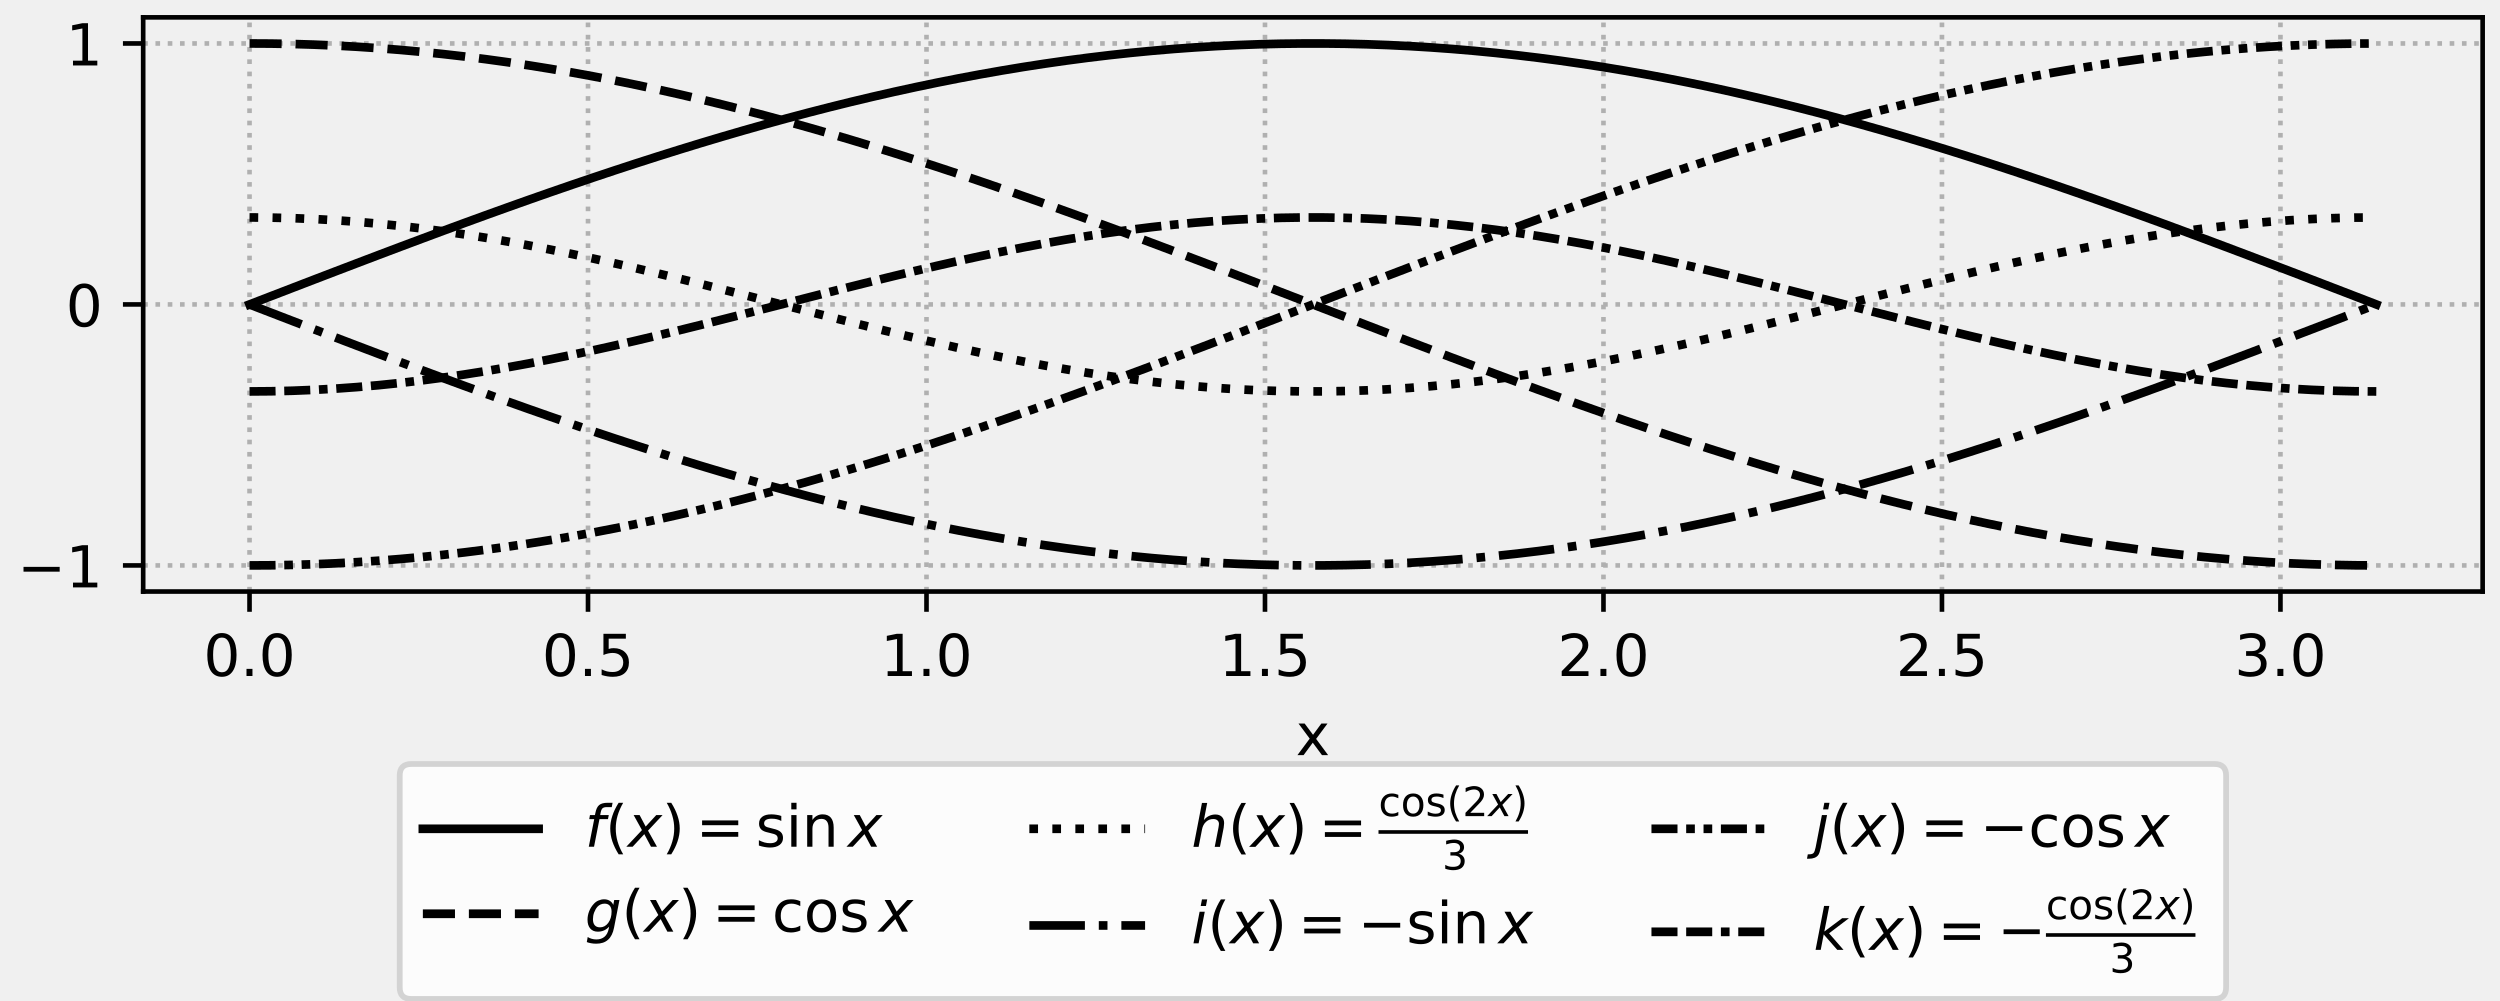
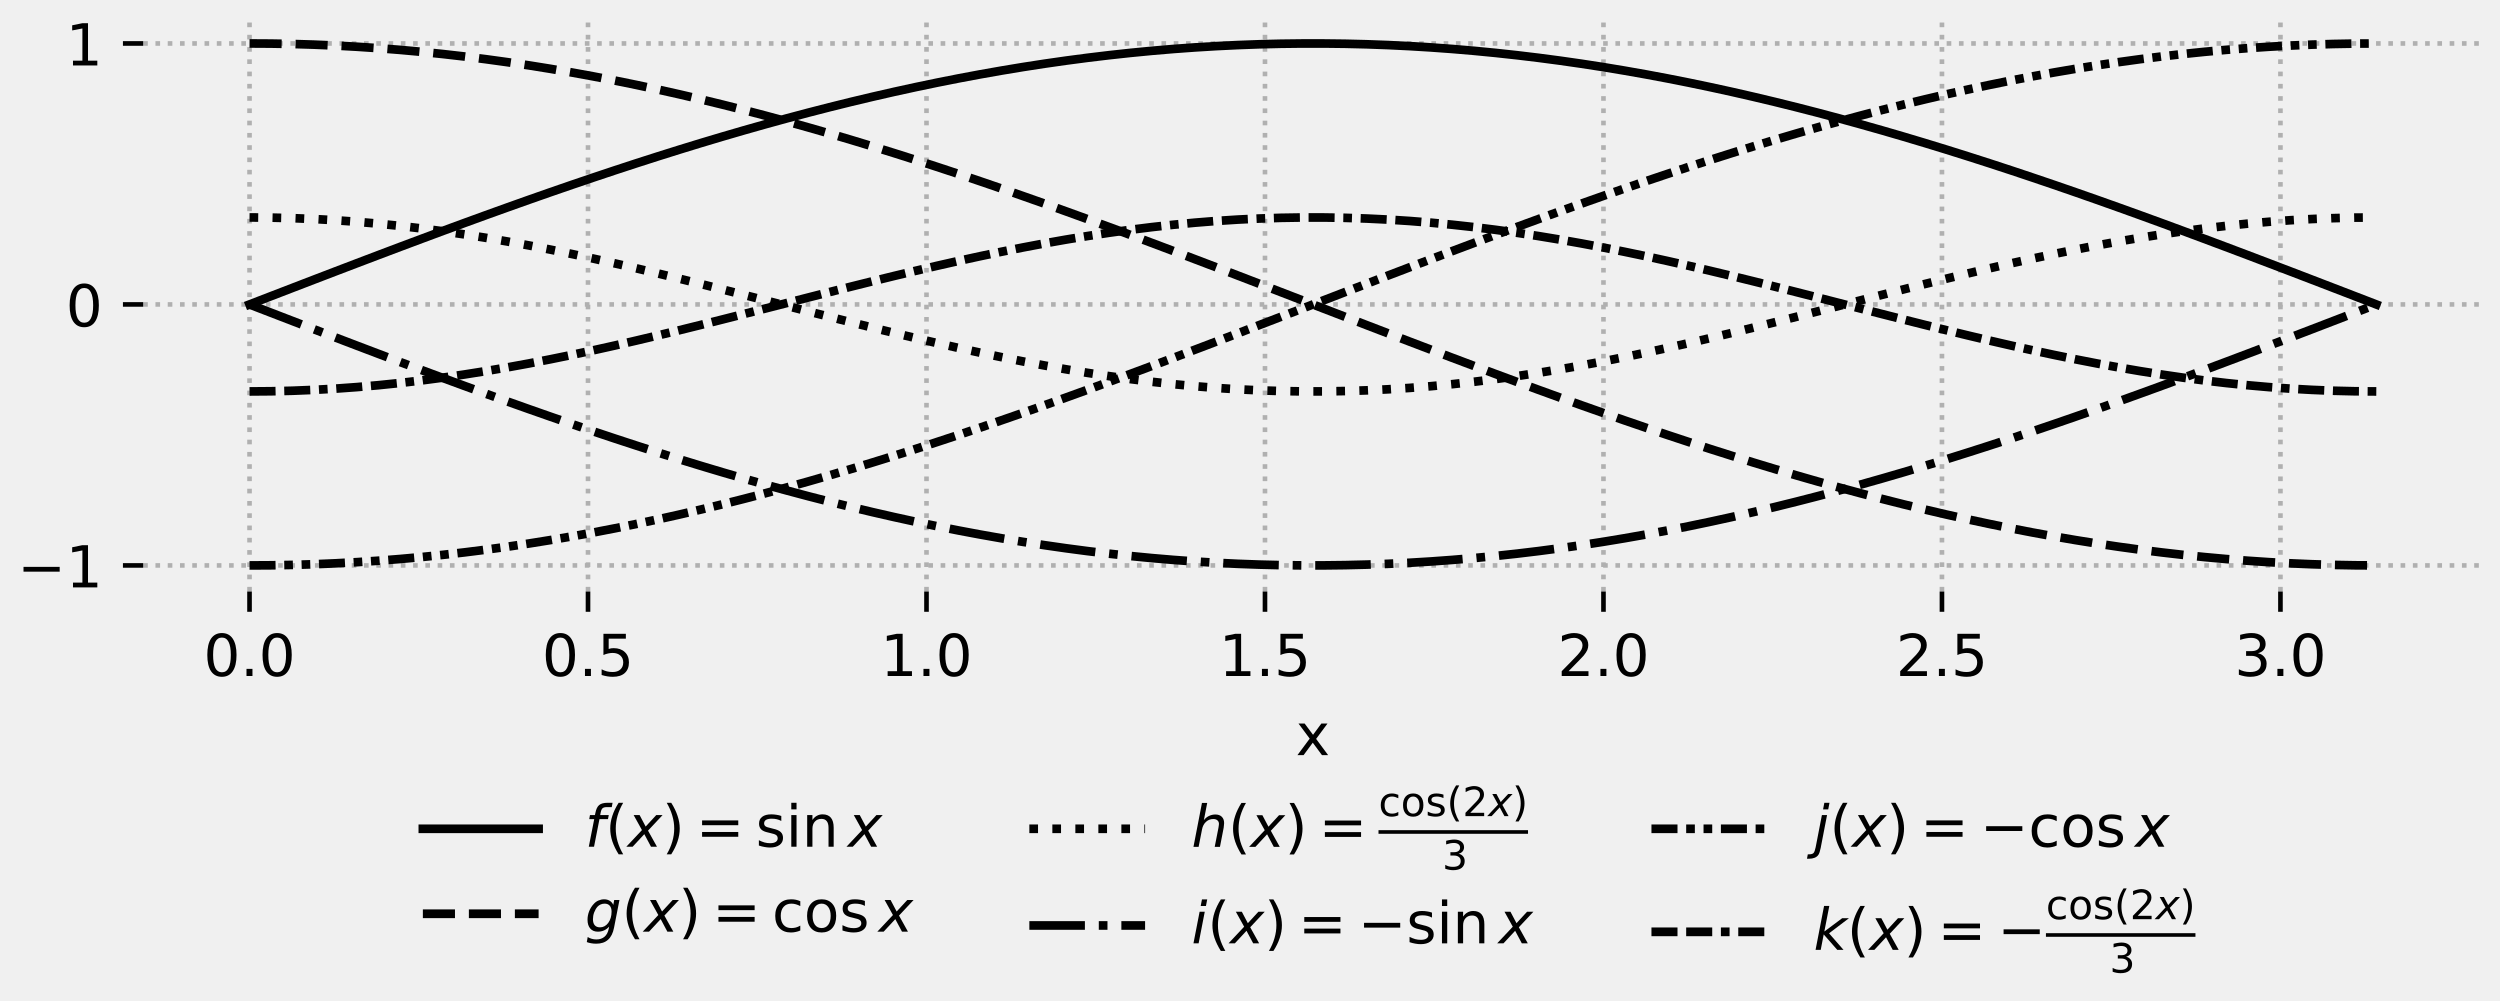
<svg xmlns="http://www.w3.org/2000/svg" xmlns:xlink="http://www.w3.org/1999/xlink" width="432pt" height="172.8pt" viewBox="0 0 432 172.8" version="1.1">
  <defs>
    <style type="text/css">*{stroke-linejoin: round; stroke-linecap: butt}</style>
  </defs>
  <g id="figure_1">
    <g id="patch_1">
      <path d="M 0 172.8  L 432 172.8  L 432 0  L 0 0  L 0 172.8  z " style="fill: none" />
    </g>
    <g id="axes_1">
      <g id="patch_2">
        <path d="M 24.742 102.216  L 429 102.216  L 429 3  L 24.742 3  L 24.742 102.216  z " style="fill: none" />
      </g>
      <g id="matplotlib.axis_1">
        <g id="xtick_1">
          <g id="line2d_1">
-             <path d="M 43.118 102.216  L 43.118 3  " clip-path="url(#p04feefaeac)" style="fill: none; stroke-dasharray: 0.8,1.32; stroke-dashoffset: 0; stroke: #b0b0b0; stroke-width: 0.8" />
+             <path d="M 43.118 102.216  L 43.118 3  " clip-path="url(#p32052429d8)" style="fill: none; stroke-dasharray: 0.8,1.32; stroke-dashoffset: 0; stroke: #b0b0b0; stroke-width: 0.8" />
          </g>
          <g id="line2d_2">
            <defs>
-               <path id="m8568f5d4bc" d="M 0 0  L 0 3.5  " style="stroke: #000000; stroke-width: 0.8" />
+               <path id="m907f40c9ae" d="M 0 0  L 0 3.5  " style="stroke: #000000; stroke-width: 0.8" />
            </defs>
            <g>
-               <use xlink:href="#m8568f5d4bc" x="43.118" y="102.216" style="stroke: #000000; stroke-width: 0.8" />
+               <use xlink:href="#m907f40c9ae" x="43.118" y="102.216" style="stroke: #000000; stroke-width: 0.8" />
            </g>
          </g>
          <g id="text_1">
            <text style="font-size: 10px; font-family: 'DejaVu Sans', 'Bitstream Vera Sans', 'Computer Modern Sans Serif', 'Lucida Grande', 'Verdana', 'Geneva', 'Lucid', 'Arial', 'Helvetica', 'Avant Garde', sans-serif; text-anchor: middle" x="43.118" y="116.814" transform="rotate(-0 43.11776 116.8143)">0.0</text>
          </g>
        </g>
        <g id="xtick_2">
          <g id="line2d_3">
-             <path d="M 101.608 102.216  L 101.608 3  " clip-path="url(#p04feefaeac)" style="fill: none; stroke-dasharray: 0.8,1.32; stroke-dashoffset: 0; stroke: #b0b0b0; stroke-width: 0.8" />
+             <path d="M 101.608 102.216  L 101.608 3  " clip-path="url(#p32052429d8)" style="fill: none; stroke-dasharray: 0.8,1.32; stroke-dashoffset: 0; stroke: #b0b0b0; stroke-width: 0.8" />
          </g>
          <g id="line2d_4">
            <g>
-               <use xlink:href="#m8568f5d4bc" x="101.608" y="102.216" style="stroke: #000000; stroke-width: 0.8" />
+               <use xlink:href="#m907f40c9ae" x="101.608" y="102.216" style="stroke: #000000; stroke-width: 0.8" />
            </g>
          </g>
          <g id="text_2">
            <text style="font-size: 10px; font-family: 'DejaVu Sans', 'Bitstream Vera Sans', 'Computer Modern Sans Serif', 'Lucida Grande', 'Verdana', 'Geneva', 'Lucid', 'Arial', 'Helvetica', 'Avant Garde', sans-serif; text-anchor: middle" x="101.608" y="116.814" transform="rotate(-0 101.6083 116.8143)">0.5</text>
          </g>
        </g>
        <g id="xtick_3">
          <g id="line2d_5">
-             <path d="M 160.099 102.216  L 160.099 3  " clip-path="url(#p04feefaeac)" style="fill: none; stroke-dasharray: 0.8,1.32; stroke-dashoffset: 0; stroke: #b0b0b0; stroke-width: 0.8" />
+             <path d="M 160.099 102.216  L 160.099 3  " clip-path="url(#p32052429d8)" style="fill: none; stroke-dasharray: 0.8,1.32; stroke-dashoffset: 0; stroke: #b0b0b0; stroke-width: 0.8" />
          </g>
          <g id="line2d_6">
            <g>
-               <use xlink:href="#m8568f5d4bc" x="160.099" y="102.216" style="stroke: #000000; stroke-width: 0.8" />
+               <use xlink:href="#m907f40c9ae" x="160.099" y="102.216" style="stroke: #000000; stroke-width: 0.8" />
            </g>
          </g>
          <g id="text_3">
            <text style="font-size: 10px; font-family: 'DejaVu Sans', 'Bitstream Vera Sans', 'Computer Modern Sans Serif', 'Lucida Grande', 'Verdana', 'Geneva', 'Lucid', 'Arial', 'Helvetica', 'Avant Garde', sans-serif; text-anchor: middle" x="160.099" y="116.814" transform="rotate(-0 160.0988 116.8143)">1.0</text>
          </g>
        </g>
        <g id="xtick_4">
          <g id="line2d_7">
-             <path d="M 218.589 102.216  L 218.589 3  " clip-path="url(#p04feefaeac)" style="fill: none; stroke-dasharray: 0.8,1.32; stroke-dashoffset: 0; stroke: #b0b0b0; stroke-width: 0.8" />
+             <path d="M 218.589 102.216  L 218.589 3  " clip-path="url(#p32052429d8)" style="fill: none; stroke-dasharray: 0.8,1.32; stroke-dashoffset: 0; stroke: #b0b0b0; stroke-width: 0.8" />
          </g>
          <g id="line2d_8">
            <g>
-               <use xlink:href="#m8568f5d4bc" x="218.589" y="102.216" style="stroke: #000000; stroke-width: 0.8" />
+               <use xlink:href="#m907f40c9ae" x="218.589" y="102.216" style="stroke: #000000; stroke-width: 0.8" />
            </g>
          </g>
          <g id="text_4">
            <text style="font-size: 10px; font-family: 'DejaVu Sans', 'Bitstream Vera Sans', 'Computer Modern Sans Serif', 'Lucida Grande', 'Verdana', 'Geneva', 'Lucid', 'Arial', 'Helvetica', 'Avant Garde', sans-serif; text-anchor: middle" x="218.589" y="116.814" transform="rotate(-0 218.5893 116.8143)">1.5</text>
          </g>
        </g>
        <g id="xtick_5">
          <g id="line2d_9">
-             <path d="M 277.08 102.216  L 277.08 3  " clip-path="url(#p04feefaeac)" style="fill: none; stroke-dasharray: 0.8,1.32; stroke-dashoffset: 0; stroke: #b0b0b0; stroke-width: 0.8" />
+             <path d="M 277.08 102.216  L 277.08 3  " clip-path="url(#p32052429d8)" style="fill: none; stroke-dasharray: 0.8,1.32; stroke-dashoffset: 0; stroke: #b0b0b0; stroke-width: 0.8" />
          </g>
          <g id="line2d_10">
            <g>
-               <use xlink:href="#m8568f5d4bc" x="277.08" y="102.216" style="stroke: #000000; stroke-width: 0.8" />
+               <use xlink:href="#m907f40c9ae" x="277.08" y="102.216" style="stroke: #000000; stroke-width: 0.8" />
            </g>
          </g>
          <g id="text_5">
            <text style="font-size: 10px; font-family: 'DejaVu Sans', 'Bitstream Vera Sans', 'Computer Modern Sans Serif', 'Lucida Grande', 'Verdana', 'Geneva', 'Lucid', 'Arial', 'Helvetica', 'Avant Garde', sans-serif; text-anchor: middle" x="277.08" y="116.814" transform="rotate(-0 277.0798 116.8143)">2.0</text>
          </g>
        </g>
        <g id="xtick_6">
          <g id="line2d_11">
-             <path d="M 335.57 102.216  L 335.57 3  " clip-path="url(#p04feefaeac)" style="fill: none; stroke-dasharray: 0.8,1.32; stroke-dashoffset: 0; stroke: #b0b0b0; stroke-width: 0.8" />
+             <path d="M 335.57 102.216  L 335.57 3  " clip-path="url(#p32052429d8)" style="fill: none; stroke-dasharray: 0.8,1.32; stroke-dashoffset: 0; stroke: #b0b0b0; stroke-width: 0.8" />
          </g>
          <g id="line2d_12">
            <g>
-               <use xlink:href="#m8568f5d4bc" x="335.57" y="102.216" style="stroke: #000000; stroke-width: 0.8" />
+               <use xlink:href="#m907f40c9ae" x="335.57" y="102.216" style="stroke: #000000; stroke-width: 0.8" />
            </g>
          </g>
          <g id="text_6">
            <text style="font-size: 10px; font-family: 'DejaVu Sans', 'Bitstream Vera Sans', 'Computer Modern Sans Serif', 'Lucida Grande', 'Verdana', 'Geneva', 'Lucid', 'Arial', 'Helvetica', 'Avant Garde', sans-serif; text-anchor: middle" x="335.57" y="116.814" transform="rotate(-0 335.5703 116.8143)">2.5</text>
          </g>
        </g>
        <g id="xtick_7">
          <g id="line2d_13">
-             <path d="M 394.061 102.216  L 394.061 3  " clip-path="url(#p04feefaeac)" style="fill: none; stroke-dasharray: 0.8,1.32; stroke-dashoffset: 0; stroke: #b0b0b0; stroke-width: 0.8" />
+             <path d="M 394.061 102.216  L 394.061 3  " clip-path="url(#p32052429d8)" style="fill: none; stroke-dasharray: 0.8,1.32; stroke-dashoffset: 0; stroke: #b0b0b0; stroke-width: 0.8" />
          </g>
          <g id="line2d_14">
            <g>
-               <use xlink:href="#m8568f5d4bc" x="394.061" y="102.216" style="stroke: #000000; stroke-width: 0.8" />
+               <use xlink:href="#m907f40c9ae" x="394.061" y="102.216" style="stroke: #000000; stroke-width: 0.8" />
            </g>
          </g>
          <g id="text_7">
            <text style="font-size: 10px; font-family: 'DejaVu Sans', 'Bitstream Vera Sans', 'Computer Modern Sans Serif', 'Lucida Grande', 'Verdana', 'Geneva', 'Lucid', 'Arial', 'Helvetica', 'Avant Garde', sans-serif; text-anchor: middle" x="394.061" y="116.814" transform="rotate(-0 394.0608 116.8143)">3.0</text>
          </g>
        </g>
        <g id="text_8">
          <text style="font-size: 10px; font-family: 'DejaVu Sans', 'Bitstream Vera Sans', 'Computer Modern Sans Serif', 'Lucida Grande', 'Verdana', 'Geneva', 'Lucid', 'Arial', 'Helvetica', 'Avant Garde', sans-serif; text-anchor: middle" x="226.871" y="130.492" transform="rotate(-0 226.8711 130.4924)">x</text>
        </g>
      </g>
      <g id="matplotlib.axis_2">
        <g id="ytick_1">
          <g id="line2d_15">
-             <path d="M 24.742 97.706  L 429 97.706  " clip-path="url(#p04feefaeac)" style="fill: none; stroke-dasharray: 0.8,1.32; stroke-dashoffset: 0; stroke: #b0b0b0; stroke-width: 0.8" />
+             <path d="M 24.742 97.706  L 429 97.706  " clip-path="url(#p32052429d8)" style="fill: none; stroke-dasharray: 0.8,1.32; stroke-dashoffset: 0; stroke: #b0b0b0; stroke-width: 0.8" />
          </g>
          <g id="line2d_16">
            <defs>
-               <path id="mb8c418871f" d="M 0 0  L -3.5 0  " style="stroke: #000000; stroke-width: 0.8" />
+               <path id="m5e48e30a97" d="M 0 0  L -3.5 0  " style="stroke: #000000; stroke-width: 0.8" />
            </defs>
            <g>
-               <use xlink:href="#mb8c418871f" x="24.742" y="97.706" style="stroke: #000000; stroke-width: 0.8" />
+               <use xlink:href="#m5e48e30a97" x="24.742" y="97.706" style="stroke: #000000; stroke-width: 0.8" />
            </g>
          </g>
          <g id="text_9">
            <text style="font-size: 10px; font-family: 'DejaVu Sans', 'Bitstream Vera Sans', 'Computer Modern Sans Serif', 'Lucida Grande', 'Verdana', 'Geneva', 'Lucid', 'Arial', 'Helvetica', 'Avant Garde', sans-serif; text-anchor: end" x="17.742" y="101.505" transform="rotate(-0 17.74243 101.5053)">−1</text>
          </g>
        </g>
        <g id="ytick_2">
          <g id="line2d_17">
-             <path d="M 24.742 52.608  L 429 52.608  " clip-path="url(#p04feefaeac)" style="fill: none; stroke-dasharray: 0.8,1.32; stroke-dashoffset: 0; stroke: #b0b0b0; stroke-width: 0.8" />
+             <path d="M 24.742 52.608  L 429 52.608  " clip-path="url(#p32052429d8)" style="fill: none; stroke-dasharray: 0.8,1.32; stroke-dashoffset: 0; stroke: #b0b0b0; stroke-width: 0.8" />
          </g>
          <g id="line2d_18">
            <g>
-               <use xlink:href="#mb8c418871f" x="24.742" y="52.608" style="stroke: #000000; stroke-width: 0.8" />
+               <use xlink:href="#m5e48e30a97" x="24.742" y="52.608" style="stroke: #000000; stroke-width: 0.8" />
            </g>
          </g>
          <g id="text_10">
            <text style="font-size: 10px; font-family: 'DejaVu Sans', 'Bitstream Vera Sans', 'Computer Modern Sans Serif', 'Lucida Grande', 'Verdana', 'Geneva', 'Lucid', 'Arial', 'Helvetica', 'Avant Garde', sans-serif; text-anchor: end" x="17.742" y="56.407" transform="rotate(-0 17.74243 56.40728)">0</text>
          </g>
        </g>
        <g id="ytick_3">
          <g id="line2d_19">
-             <path d="M 24.742 7.51  L 429 7.51  " clip-path="url(#p04feefaeac)" style="fill: none; stroke-dasharray: 0.8,1.32; stroke-dashoffset: 0; stroke: #b0b0b0; stroke-width: 0.8" />
+             <path d="M 24.742 7.51  L 429 7.51  " clip-path="url(#p32052429d8)" style="fill: none; stroke-dasharray: 0.8,1.32; stroke-dashoffset: 0; stroke: #b0b0b0; stroke-width: 0.8" />
          </g>
          <g id="line2d_20">
            <g>
-               <use xlink:href="#mb8c418871f" x="24.742" y="7.51" style="stroke: #000000; stroke-width: 0.8" />
+               <use xlink:href="#m5e48e30a97" x="24.742" y="7.51" style="stroke: #000000; stroke-width: 0.8" />
            </g>
          </g>
          <g id="text_11">
            <text style="font-size: 10px; font-family: 'DejaVu Sans', 'Bitstream Vera Sans', 'Computer Modern Sans Serif', 'Lucida Grande', 'Verdana', 'Geneva', 'Lucid', 'Arial', 'Helvetica', 'Avant Garde', sans-serif; text-anchor: end" x="17.742" y="11.309" transform="rotate(-0 17.74243 11.30926)">1</text>
          </g>
        </g>
      </g>
      <g id="line2d_21">
-         <path d="M 43.118 52.608  L 46.83 51.177  L 50.542 49.748  L 54.254 48.321  L 57.967 46.899  L 61.679 45.483  L 65.391 44.073  L 69.103 42.672  L 72.815 41.282  L 76.527 39.902  L 80.24 38.536  L 83.952 37.184  L 87.664 35.847  L 91.376 34.527  L 95.088 33.225  L 98.801 31.943  L 102.513 30.682  L 106.225 29.442  L 109.937 28.226  L 113.649 27.035  L 117.362 25.869  L 121.074 24.73  L 124.786 23.62  L 128.498 22.538  L 132.21 21.487  L 135.922 20.467  L 139.635 19.479  L 143.347 18.525  L 147.059 17.605  L 150.771 16.721  L 154.483 15.872  L 158.196 15.061  L 161.908 14.287  L 165.62 13.552  L 169.332 12.856  L 173.044 12.201  L 176.757 11.585  L 180.469 11.012  L 184.181 10.48  L 187.893 9.99  L 191.605 9.544  L 195.317 9.141  L 199.03 8.781  L 202.742 8.466  L 206.454 8.195  L 210.166 7.969  L 213.878 7.788  L 217.591 7.652  L 221.303 7.561  L 225.015 7.516  L 228.727 7.516  L 232.439 7.561  L 236.152 7.652  L 239.864 7.788  L 243.576 7.969  L 247.288 8.195  L 251 8.466  L 254.713 8.781  L 258.425 9.141  L 262.137 9.544  L 265.849 9.99  L 269.561 10.48  L 273.273 11.012  L 276.986 11.585  L 280.698 12.201  L 284.41 12.856  L 288.122 13.552  L 291.834 14.287  L 295.547 15.061  L 299.259 15.872  L 302.971 16.721  L 306.683 17.605  L 310.395 18.525  L 314.108 19.479  L 317.82 20.467  L 321.532 21.487  L 325.244 22.538  L 328.956 23.62  L 332.668 24.73  L 336.381 25.869  L 340.093 27.035  L 343.805 28.226  L 347.517 29.442  L 351.229 30.682  L 354.942 31.943  L 358.654 33.225  L 362.366 34.527  L 366.078 35.847  L 369.79 37.184  L 373.503 38.536  L 377.215 39.902  L 380.927 41.282  L 384.639 42.672  L 388.351 44.073  L 392.063 45.483  L 395.776 46.899  L 399.488 48.321  L 403.2 49.748  L 406.912 51.177  L 410.624 52.608  " clip-path="url(#p04feefaeac)" style="fill: none; stroke: #000000; stroke-width: 1.5; stroke-linecap: square" />
+         <path d="M 43.118 52.608  L 46.83 51.177  L 50.542 49.748  L 54.254 48.321  L 57.967 46.899  L 61.679 45.483  L 65.391 44.073  L 69.103 42.672  L 72.815 41.282  L 76.527 39.902  L 80.24 38.536  L 83.952 37.184  L 87.664 35.847  L 91.376 34.527  L 95.088 33.225  L 98.801 31.943  L 102.513 30.682  L 106.225 29.442  L 109.937 28.226  L 113.649 27.035  L 117.362 25.869  L 121.074 24.73  L 124.786 23.62  L 128.498 22.538  L 132.21 21.487  L 135.922 20.467  L 139.635 19.479  L 143.347 18.525  L 147.059 17.605  L 150.771 16.721  L 154.483 15.872  L 158.196 15.061  L 161.908 14.287  L 165.62 13.552  L 169.332 12.856  L 173.044 12.201  L 176.757 11.585  L 180.469 11.012  L 184.181 10.48  L 187.893 9.99  L 191.605 9.544  L 195.317 9.141  L 199.03 8.781  L 202.742 8.466  L 206.454 8.195  L 210.166 7.969  L 213.878 7.788  L 217.591 7.652  L 221.303 7.561  L 225.015 7.516  L 228.727 7.516  L 232.439 7.561  L 236.152 7.652  L 239.864 7.788  L 243.576 7.969  L 247.288 8.195  L 251 8.466  L 254.713 8.781  L 258.425 9.141  L 262.137 9.544  L 265.849 9.99  L 269.561 10.48  L 273.273 11.012  L 276.986 11.585  L 280.698 12.201  L 284.41 12.856  L 288.122 13.552  L 291.834 14.287  L 295.547 15.061  L 299.259 15.872  L 302.971 16.721  L 306.683 17.605  L 310.395 18.525  L 314.108 19.479  L 317.82 20.467  L 321.532 21.487  L 325.244 22.538  L 328.956 23.62  L 332.668 24.73  L 336.381 25.869  L 340.093 27.035  L 343.805 28.226  L 347.517 29.442  L 351.229 30.682  L 354.942 31.943  L 358.654 33.225  L 362.366 34.527  L 366.078 35.847  L 369.79 37.184  L 373.503 38.536  L 377.215 39.902  L 380.927 41.282  L 384.639 42.672  L 388.351 44.073  L 392.063 45.483  L 395.776 46.899  L 399.488 48.321  L 403.2 49.748  L 406.912 51.177  L 410.624 52.608  " clip-path="url(#p32052429d8)" style="fill: none; stroke: #000000; stroke-width: 1.5; stroke-linecap: square" />
      </g>
      <g id="line2d_22">
-         <path d="M 43.118 7.51  L 46.83 7.533  L 50.542 7.601  L 54.254 7.714  L 57.967 7.873  L 61.679 8.077  L 65.391 8.325  L 69.103 8.618  L 72.815 8.955  L 76.527 9.337  L 80.24 9.762  L 83.952 10.23  L 87.664 10.741  L 91.376 11.293  L 95.088 11.888  L 98.801 12.523  L 102.513 13.199  L 106.225 13.915  L 109.937 14.669  L 113.649 15.462  L 117.362 16.292  L 121.074 17.159  L 124.786 18.061  L 128.498 18.998  L 132.21 19.969  L 135.922 20.973  L 139.635 22.009  L 143.347 23.075  L 147.059 24.171  L 150.771 25.296  L 154.483 26.449  L 158.196 27.627  L 161.908 28.831  L 165.62 30.059  L 169.332 31.31  L 173.044 32.582  L 176.757 33.874  L 180.469 35.185  L 184.181 36.513  L 187.893 37.858  L 191.605 39.218  L 195.317 40.591  L 199.03 41.976  L 202.742 43.372  L 206.454 44.777  L 210.166 46.19  L 213.878 47.609  L 217.591 49.034  L 221.303 50.462  L 225.015 51.893  L 228.727 53.324  L 232.439 54.754  L 236.152 56.182  L 239.864 57.607  L 243.576 59.026  L 247.288 60.439  L 251 61.844  L 254.713 63.24  L 258.425 64.626  L 262.137 65.999  L 265.849 67.358  L 269.561 68.703  L 273.273 70.031  L 276.986 71.342  L 280.698 72.635  L 284.41 73.907  L 288.122 75.157  L 291.834 76.385  L 295.547 77.589  L 299.259 78.767  L 302.971 79.92  L 306.683 81.045  L 310.395 82.141  L 314.108 83.207  L 317.82 84.243  L 321.532 85.247  L 325.244 86.218  L 328.956 87.155  L 332.668 88.057  L 336.381 88.924  L 340.093 89.754  L 343.805 90.547  L 347.517 91.301  L 351.229 92.017  L 354.942 92.693  L 358.654 93.328  L 362.366 93.923  L 366.078 94.476  L 369.79 94.986  L 373.503 95.454  L 377.215 95.879  L 380.927 96.261  L 384.639 96.598  L 388.351 96.891  L 392.063 97.14  L 395.776 97.343  L 399.488 97.502  L 403.2 97.615  L 406.912 97.683  L 410.624 97.706  " clip-path="url(#p04feefaeac)" style="fill: none; stroke-dasharray: 5.55,2.4; stroke-dashoffset: 0; stroke: #000000; stroke-width: 1.5" />
+         <path d="M 43.118 7.51  L 46.83 7.533  L 50.542 7.601  L 54.254 7.714  L 57.967 7.873  L 61.679 8.077  L 65.391 8.325  L 69.103 8.618  L 72.815 8.955  L 76.527 9.337  L 80.24 9.762  L 83.952 10.23  L 87.664 10.741  L 91.376 11.293  L 95.088 11.888  L 98.801 12.523  L 102.513 13.199  L 106.225 13.915  L 109.937 14.669  L 113.649 15.462  L 117.362 16.292  L 121.074 17.159  L 124.786 18.061  L 128.498 18.998  L 132.21 19.969  L 135.922 20.973  L 139.635 22.009  L 143.347 23.075  L 147.059 24.171  L 150.771 25.296  L 154.483 26.449  L 158.196 27.627  L 161.908 28.831  L 165.62 30.059  L 169.332 31.31  L 173.044 32.582  L 176.757 33.874  L 180.469 35.185  L 184.181 36.513  L 187.893 37.858  L 191.605 39.218  L 195.317 40.591  L 199.03 41.976  L 202.742 43.372  L 206.454 44.777  L 210.166 46.19  L 213.878 47.609  L 217.591 49.034  L 221.303 50.462  L 225.015 51.893  L 228.727 53.324  L 232.439 54.754  L 236.152 56.182  L 239.864 57.607  L 243.576 59.026  L 247.288 60.439  L 251 61.844  L 254.713 63.24  L 258.425 64.626  L 262.137 65.999  L 265.849 67.358  L 269.561 68.703  L 273.273 70.031  L 276.986 71.342  L 280.698 72.635  L 284.41 73.907  L 288.122 75.157  L 291.834 76.385  L 295.547 77.589  L 299.259 78.767  L 302.971 79.92  L 306.683 81.045  L 310.395 82.141  L 314.108 83.207  L 317.82 84.243  L 321.532 85.247  L 325.244 86.218  L 328.956 87.155  L 332.668 88.057  L 336.381 88.924  L 340.093 89.754  L 343.805 90.547  L 347.517 91.301  L 351.229 92.017  L 354.942 92.693  L 358.654 93.328  L 362.366 93.923  L 366.078 94.476  L 369.79 94.986  L 373.503 95.454  L 377.215 95.879  L 380.927 96.261  L 384.639 96.598  L 388.351 96.891  L 392.063 97.14  L 395.776 97.343  L 399.488 97.502  L 403.2 97.615  L 406.912 97.683  L 410.624 97.706  " clip-path="url(#p32052429d8)" style="fill: none; stroke-dasharray: 5.55,2.4; stroke-dashoffset: 0; stroke: #000000; stroke-width: 1.5" />
      </g>
      <g id="line2d_23">
-         <path d="M 43.118 37.575  L 46.83 37.606  L 50.542 37.696  L 54.254 37.847  L 57.967 38.057  L 61.679 38.326  L 65.391 38.652  L 69.103 39.035  L 72.815 39.472  L 76.527 39.962  L 80.24 40.503  L 83.952 41.092  L 87.664 41.728  L 91.376 42.408  L 95.088 43.129  L 98.801 43.888  L 102.513 44.682  L 106.225 45.509  L 109.937 46.363  L 113.649 47.243  L 117.362 48.145  L 121.074 49.064  L 124.786 49.998  L 128.498 50.942  L 132.21 51.893  L 135.922 52.847  L 139.635 53.799  L 143.347 54.747  L 147.059 55.687  L 150.771 56.614  L 154.483 57.525  L 158.196 58.416  L 161.908 59.284  L 165.62 60.124  L 169.332 60.935  L 173.044 61.712  L 176.757 62.452  L 180.469 63.153  L 184.181 63.811  L 187.893 64.425  L 191.605 64.99  L 195.317 65.506  L 199.03 65.97  L 202.742 66.38  L 206.454 66.734  L 210.166 67.032  L 213.878 67.271  L 217.591 67.452  L 221.303 67.573  L 225.015 67.633  L 228.727 67.633  L 232.439 67.573  L 236.152 67.452  L 239.864 67.271  L 243.576 67.032  L 247.288 66.734  L 251 66.38  L 254.713 65.97  L 258.425 65.506  L 262.137 64.99  L 265.849 64.425  L 269.561 63.811  L 273.273 63.153  L 276.986 62.452  L 280.698 61.712  L 284.41 60.935  L 288.122 60.124  L 291.834 59.284  L 295.547 58.416  L 299.259 57.525  L 302.971 56.614  L 306.683 55.687  L 310.395 54.747  L 314.108 53.799  L 317.82 52.847  L 321.532 51.893  L 325.244 50.942  L 328.956 49.998  L 332.668 49.064  L 336.381 48.145  L 340.093 47.243  L 343.805 46.363  L 347.517 45.509  L 351.229 44.682  L 354.942 43.888  L 358.654 43.129  L 362.366 42.408  L 366.078 41.728  L 369.79 41.092  L 373.503 40.503  L 377.215 39.962  L 380.927 39.472  L 384.639 39.035  L 388.351 38.652  L 392.063 38.326  L 395.776 38.057  L 399.488 37.847  L 403.2 37.696  L 406.912 37.606  L 410.624 37.575  " clip-path="url(#p04feefaeac)" style="fill: none; stroke-dasharray: 1.5,2.475; stroke-dashoffset: 0; stroke: #000000; stroke-width: 1.5" />
+         <path d="M 43.118 37.575  L 46.83 37.606  L 50.542 37.696  L 54.254 37.847  L 57.967 38.057  L 61.679 38.326  L 65.391 38.652  L 69.103 39.035  L 72.815 39.472  L 76.527 39.962  L 80.24 40.503  L 83.952 41.092  L 87.664 41.728  L 91.376 42.408  L 95.088 43.129  L 98.801 43.888  L 102.513 44.682  L 106.225 45.509  L 109.937 46.363  L 113.649 47.243  L 117.362 48.145  L 121.074 49.064  L 124.786 49.998  L 128.498 50.942  L 132.21 51.893  L 135.922 52.847  L 139.635 53.799  L 143.347 54.747  L 147.059 55.687  L 150.771 56.614  L 154.483 57.525  L 158.196 58.416  L 161.908 59.284  L 165.62 60.124  L 169.332 60.935  L 173.044 61.712  L 176.757 62.452  L 180.469 63.153  L 184.181 63.811  L 187.893 64.425  L 191.605 64.99  L 195.317 65.506  L 199.03 65.97  L 202.742 66.38  L 206.454 66.734  L 210.166 67.032  L 213.878 67.271  L 217.591 67.452  L 221.303 67.573  L 225.015 67.633  L 228.727 67.633  L 232.439 67.573  L 236.152 67.452  L 239.864 67.271  L 243.576 67.032  L 247.288 66.734  L 251 66.38  L 254.713 65.97  L 258.425 65.506  L 262.137 64.99  L 265.849 64.425  L 269.561 63.811  L 273.273 63.153  L 276.986 62.452  L 280.698 61.712  L 284.41 60.935  L 288.122 60.124  L 291.834 59.284  L 295.547 58.416  L 299.259 57.525  L 302.971 56.614  L 306.683 55.687  L 310.395 54.747  L 314.108 53.799  L 317.82 52.847  L 321.532 51.893  L 325.244 50.942  L 328.956 49.998  L 332.668 49.064  L 336.381 48.145  L 340.093 47.243  L 343.805 46.363  L 347.517 45.509  L 351.229 44.682  L 354.942 43.888  L 358.654 43.129  L 362.366 42.408  L 366.078 41.728  L 369.79 41.092  L 373.503 40.503  L 377.215 39.962  L 380.927 39.472  L 384.639 39.035  L 388.351 38.652  L 392.063 38.326  L 395.776 38.057  L 399.488 37.847  L 403.2 37.696  L 406.912 37.606  L 410.624 37.575  " clip-path="url(#p32052429d8)" style="fill: none; stroke-dasharray: 1.5,2.475; stroke-dashoffset: 0; stroke: #000000; stroke-width: 1.5" />
      </g>
      <g id="line2d_24">
-         <path d="M 43.118 52.608  L 46.83 54.039  L 50.542 55.468  L 54.254 56.895  L 57.967 58.317  L 61.679 59.734  L 65.391 61.143  L 69.103 62.544  L 72.815 63.934  L 76.527 65.314  L 80.24 66.68  L 83.952 68.032  L 87.664 69.369  L 91.376 70.689  L 95.088 71.991  L 98.801 73.273  L 102.513 74.535  L 106.225 75.774  L 109.937 76.99  L 113.649 78.181  L 117.362 79.347  L 121.074 80.486  L 124.786 81.597  L 128.498 82.678  L 132.21 83.729  L 135.922 84.749  L 139.635 85.737  L 143.347 86.691  L 147.059 87.611  L 150.771 88.495  L 154.483 89.344  L 158.196 90.155  L 161.908 90.929  L 165.62 91.664  L 169.332 92.36  L 173.044 93.016  L 176.757 93.631  L 180.469 94.204  L 184.181 94.736  L 187.893 95.226  L 191.605 95.672  L 195.317 96.075  L 199.03 96.435  L 202.742 96.75  L 206.454 97.021  L 210.166 97.247  L 213.878 97.428  L 217.591 97.564  L 221.303 97.655  L 225.015 97.7  L 228.727 97.7  L 232.439 97.655  L 236.152 97.564  L 239.864 97.428  L 243.576 97.247  L 247.288 97.021  L 251 96.75  L 254.713 96.435  L 258.425 96.075  L 262.137 95.672  L 265.849 95.226  L 269.561 94.736  L 273.273 94.204  L 276.986 93.631  L 280.698 93.016  L 284.41 92.36  L 288.122 91.664  L 291.834 90.929  L 295.547 90.155  L 299.259 89.344  L 302.971 88.495  L 306.683 87.611  L 310.395 86.691  L 314.108 85.737  L 317.82 84.749  L 321.532 83.729  L 325.244 82.678  L 328.956 81.597  L 332.668 80.486  L 336.381 79.347  L 340.093 78.181  L 343.805 76.99  L 347.517 75.774  L 351.229 74.535  L 354.942 73.273  L 358.654 71.991  L 362.366 70.689  L 366.078 69.369  L 369.79 68.032  L 373.503 66.68  L 377.215 65.314  L 380.927 63.934  L 384.639 62.544  L 388.351 61.143  L 392.063 59.734  L 395.776 58.317  L 399.488 56.895  L 403.2 55.468  L 406.912 54.039  L 410.624 52.608  " clip-path="url(#p04feefaeac)" style="fill: none; stroke-dasharray: 9.6,2.4,1.5,2.4; stroke-dashoffset: 0; stroke: #000000; stroke-width: 1.5" />
+         <path d="M 43.118 52.608  L 46.83 54.039  L 50.542 55.468  L 54.254 56.895  L 57.967 58.317  L 61.679 59.734  L 65.391 61.143  L 69.103 62.544  L 72.815 63.934  L 76.527 65.314  L 80.24 66.68  L 83.952 68.032  L 87.664 69.369  L 91.376 70.689  L 95.088 71.991  L 98.801 73.273  L 102.513 74.535  L 106.225 75.774  L 109.937 76.99  L 113.649 78.181  L 117.362 79.347  L 121.074 80.486  L 124.786 81.597  L 128.498 82.678  L 132.21 83.729  L 135.922 84.749  L 139.635 85.737  L 143.347 86.691  L 147.059 87.611  L 150.771 88.495  L 154.483 89.344  L 158.196 90.155  L 161.908 90.929  L 165.62 91.664  L 169.332 92.36  L 173.044 93.016  L 176.757 93.631  L 180.469 94.204  L 184.181 94.736  L 187.893 95.226  L 191.605 95.672  L 195.317 96.075  L 199.03 96.435  L 202.742 96.75  L 206.454 97.021  L 210.166 97.247  L 213.878 97.428  L 217.591 97.564  L 221.303 97.655  L 225.015 97.7  L 228.727 97.7  L 232.439 97.655  L 236.152 97.564  L 239.864 97.428  L 243.576 97.247  L 247.288 97.021  L 251 96.75  L 254.713 96.435  L 258.425 96.075  L 262.137 95.672  L 265.849 95.226  L 269.561 94.736  L 273.273 94.204  L 276.986 93.631  L 280.698 93.016  L 284.41 92.36  L 288.122 91.664  L 291.834 90.929  L 295.547 90.155  L 299.259 89.344  L 302.971 88.495  L 306.683 87.611  L 310.395 86.691  L 314.108 85.737  L 317.82 84.749  L 321.532 83.729  L 325.244 82.678  L 328.956 81.597  L 332.668 80.486  L 336.381 79.347  L 340.093 78.181  L 343.805 76.99  L 347.517 75.774  L 351.229 74.535  L 354.942 73.273  L 358.654 71.991  L 362.366 70.689  L 366.078 69.369  L 369.79 68.032  L 373.503 66.68  L 377.215 65.314  L 380.927 63.934  L 384.639 62.544  L 388.351 61.143  L 392.063 59.734  L 395.776 58.317  L 399.488 56.895  L 403.2 55.468  L 406.912 54.039  L 410.624 52.608  " clip-path="url(#p32052429d8)" style="fill: none; stroke-dasharray: 9.6,2.4,1.5,2.4; stroke-dashoffset: 0; stroke: #000000; stroke-width: 1.5" />
      </g>
      <g id="line2d_25">
-         <path d="M 43.118 97.706  L 46.83 97.683  L 50.542 97.615  L 54.254 97.502  L 57.967 97.343  L 61.679 97.14  L 65.391 96.891  L 69.103 96.598  L 72.815 96.261  L 76.527 95.879  L 80.24 95.454  L 83.952 94.986  L 87.664 94.476  L 91.376 93.923  L 95.088 93.328  L 98.801 92.693  L 102.513 92.017  L 106.225 91.301  L 109.937 90.547  L 113.649 89.754  L 117.362 88.924  L 121.074 88.057  L 124.786 87.155  L 128.498 86.218  L 132.21 85.247  L 135.922 84.243  L 139.635 83.207  L 143.347 82.141  L 147.059 81.045  L 150.771 79.92  L 154.483 78.767  L 158.196 77.589  L 161.908 76.385  L 165.62 75.157  L 169.332 73.907  L 173.044 72.635  L 176.757 71.342  L 180.469 70.031  L 184.181 68.703  L 187.893 67.358  L 191.605 65.999  L 195.317 64.626  L 199.03 63.24  L 202.742 61.844  L 206.454 60.439  L 210.166 59.026  L 213.878 57.607  L 217.591 56.182  L 221.303 54.754  L 225.015 53.324  L 228.727 51.893  L 232.439 50.462  L 236.152 49.034  L 239.864 47.609  L 243.576 46.19  L 247.288 44.777  L 251 43.372  L 254.713 41.976  L 258.425 40.591  L 262.137 39.218  L 265.849 37.858  L 269.561 36.513  L 273.273 35.185  L 276.986 33.874  L 280.698 32.582  L 284.41 31.31  L 288.122 30.059  L 291.834 28.831  L 295.547 27.627  L 299.259 26.449  L 302.971 25.296  L 306.683 24.171  L 310.395 23.075  L 314.108 22.009  L 317.82 20.973  L 321.532 19.969  L 325.244 18.998  L 328.956 18.061  L 332.668 17.159  L 336.381 16.292  L 340.093 15.462  L 343.805 14.669  L 347.517 13.915  L 351.229 13.199  L 354.942 12.523  L 358.654 11.888  L 362.366 11.293  L 366.078 10.741  L 369.79 10.23  L 373.503 9.762  L 377.215 9.337  L 380.927 8.955  L 384.639 8.618  L 388.351 8.325  L 392.063 8.077  L 395.776 7.873  L 399.488 7.714  L 403.2 7.601  L 406.912 7.533  L 410.624 7.51  " clip-path="url(#p04feefaeac)" style="fill: none; stroke-dasharray: 4.5,1.5,1.5,1.5,1.5,1.5; stroke-dashoffset: 0; stroke: #000000; stroke-width: 1.5" />
+         <path d="M 43.118 97.706  L 46.83 97.683  L 50.542 97.615  L 54.254 97.502  L 57.967 97.343  L 61.679 97.14  L 65.391 96.891  L 69.103 96.598  L 72.815 96.261  L 76.527 95.879  L 80.24 95.454  L 83.952 94.986  L 87.664 94.476  L 91.376 93.923  L 95.088 93.328  L 98.801 92.693  L 102.513 92.017  L 106.225 91.301  L 109.937 90.547  L 113.649 89.754  L 117.362 88.924  L 121.074 88.057  L 124.786 87.155  L 128.498 86.218  L 132.21 85.247  L 135.922 84.243  L 139.635 83.207  L 143.347 82.141  L 147.059 81.045  L 150.771 79.92  L 154.483 78.767  L 158.196 77.589  L 161.908 76.385  L 165.62 75.157  L 169.332 73.907  L 173.044 72.635  L 176.757 71.342  L 180.469 70.031  L 184.181 68.703  L 187.893 67.358  L 191.605 65.999  L 195.317 64.626  L 199.03 63.24  L 202.742 61.844  L 206.454 60.439  L 210.166 59.026  L 213.878 57.607  L 217.591 56.182  L 221.303 54.754  L 225.015 53.324  L 228.727 51.893  L 232.439 50.462  L 236.152 49.034  L 239.864 47.609  L 243.576 46.19  L 247.288 44.777  L 251 43.372  L 254.713 41.976  L 258.425 40.591  L 262.137 39.218  L 265.849 37.858  L 269.561 36.513  L 273.273 35.185  L 276.986 33.874  L 280.698 32.582  L 284.41 31.31  L 288.122 30.059  L 291.834 28.831  L 295.547 27.627  L 299.259 26.449  L 302.971 25.296  L 306.683 24.171  L 310.395 23.075  L 314.108 22.009  L 317.82 20.973  L 321.532 19.969  L 325.244 18.998  L 328.956 18.061  L 332.668 17.159  L 336.381 16.292  L 340.093 15.462  L 343.805 14.669  L 347.517 13.915  L 351.229 13.199  L 354.942 12.523  L 358.654 11.888  L 362.366 11.293  L 366.078 10.741  L 369.79 10.23  L 373.503 9.762  L 377.215 9.337  L 380.927 8.955  L 384.639 8.618  L 388.351 8.325  L 392.063 8.077  L 395.776 7.873  L 399.488 7.714  L 403.2 7.601  L 406.912 7.533  L 410.624 7.51  " clip-path="url(#p32052429d8)" style="fill: none; stroke-dasharray: 4.5,1.5,1.5,1.5,1.5,1.5; stroke-dashoffset: 0; stroke: #000000; stroke-width: 1.5" />
      </g>
      <g id="line2d_26">
-         <path d="M 43.118 67.641  L 46.83 67.61  L 50.542 67.52  L 54.254 67.369  L 57.967 67.159  L 61.679 66.89  L 65.391 66.564  L 69.103 66.181  L 72.815 65.744  L 76.527 65.254  L 80.24 64.713  L 83.952 64.124  L 87.664 63.488  L 91.376 62.808  L 95.088 62.087  L 98.801 61.328  L 102.513 60.534  L 106.225 59.708  L 109.937 58.853  L 113.649 57.973  L 117.362 57.072  L 121.074 56.152  L 124.786 55.218  L 128.498 54.274  L 132.21 53.323  L 135.922 52.37  L 139.635 51.417  L 143.347 50.469  L 147.059 49.529  L 150.771 48.602  L 154.483 47.691  L 158.196 46.8  L 161.908 45.933  L 165.62 45.092  L 169.332 44.281  L 173.044 43.504  L 176.757 42.764  L 180.469 42.063  L 184.181 41.405  L 187.893 40.792  L 191.605 40.226  L 195.317 39.71  L 199.03 39.246  L 202.742 38.837  L 206.454 38.482  L 210.166 38.184  L 213.878 37.945  L 217.591 37.764  L 221.303 37.643  L 225.015 37.583  L 228.727 37.583  L 232.439 37.643  L 236.152 37.764  L 239.864 37.945  L 243.576 38.184  L 247.288 38.482  L 251 38.837  L 254.713 39.246  L 258.425 39.71  L 262.137 40.226  L 265.849 40.792  L 269.561 41.405  L 273.273 42.063  L 276.986 42.764  L 280.698 43.504  L 284.41 44.281  L 288.122 45.092  L 291.834 45.933  L 295.547 46.8  L 299.259 47.691  L 302.971 48.602  L 306.683 49.529  L 310.395 50.469  L 314.108 51.417  L 317.82 52.37  L 321.532 53.323  L 325.244 54.274  L 328.956 55.218  L 332.668 56.152  L 336.381 57.072  L 340.093 57.973  L 343.805 58.853  L 347.517 59.708  L 351.229 60.534  L 354.942 61.328  L 358.654 62.087  L 362.366 62.808  L 366.078 63.488  L 369.79 64.124  L 373.503 64.713  L 377.215 65.254  L 380.927 65.744  L 384.639 66.181  L 388.351 66.564  L 392.063 66.89  L 395.776 67.159  L 399.488 67.369  L 403.2 67.52  L 406.912 67.61  L 410.624 67.641  " clip-path="url(#p04feefaeac)" style="fill: none; stroke-dasharray: 4.5,1.5,4.5,1.5,1.5,1.5; stroke-dashoffset: 0; stroke: #000000; stroke-width: 1.5" />
-       </g>
-       <g id="patch_3">
-         <path d="M 24.742 102.216  L 24.742 3  " style="fill: none; stroke: #000000; stroke-width: 0.8; stroke-linejoin: miter; stroke-linecap: square" />
-       </g>
-       <g id="patch_4">
-         <path d="M 429 102.216  L 429 3  " style="fill: none; stroke: #000000; stroke-width: 0.8; stroke-linejoin: miter; stroke-linecap: square" />
-       </g>
-       <g id="patch_5">
-         <path d="M 24.742 102.216  L 429 102.216  " style="fill: none; stroke: #000000; stroke-width: 0.8; stroke-linejoin: miter; stroke-linecap: square" />
-       </g>
-       <g id="patch_6">
-         <path d="M 24.742 3  L 429 3  " style="fill: none; stroke: #000000; stroke-width: 0.8; stroke-linejoin: miter; stroke-linecap: square" />
+         <path d="M 43.118 67.641  L 46.83 67.61  L 50.542 67.52  L 54.254 67.369  L 57.967 67.159  L 61.679 66.89  L 65.391 66.564  L 69.103 66.181  L 72.815 65.744  L 76.527 65.254  L 80.24 64.713  L 83.952 64.124  L 87.664 63.488  L 91.376 62.808  L 95.088 62.087  L 98.801 61.328  L 102.513 60.534  L 106.225 59.708  L 109.937 58.853  L 113.649 57.973  L 117.362 57.072  L 121.074 56.152  L 124.786 55.218  L 128.498 54.274  L 132.21 53.323  L 135.922 52.37  L 139.635 51.417  L 143.347 50.469  L 147.059 49.529  L 150.771 48.602  L 154.483 47.691  L 158.196 46.8  L 161.908 45.933  L 165.62 45.092  L 169.332 44.281  L 173.044 43.504  L 176.757 42.764  L 180.469 42.063  L 184.181 41.405  L 187.893 40.792  L 191.605 40.226  L 195.317 39.71  L 199.03 39.246  L 202.742 38.837  L 206.454 38.482  L 210.166 38.184  L 213.878 37.945  L 217.591 37.764  L 221.303 37.643  L 225.015 37.583  L 228.727 37.583  L 232.439 37.643  L 236.152 37.764  L 239.864 37.945  L 243.576 38.184  L 247.288 38.482  L 251 38.837  L 254.713 39.246  L 258.425 39.71  L 262.137 40.226  L 265.849 40.792  L 269.561 41.405  L 273.273 42.063  L 276.986 42.764  L 280.698 43.504  L 284.41 44.281  L 288.122 45.092  L 291.834 45.933  L 295.547 46.8  L 299.259 47.691  L 302.971 48.602  L 306.683 49.529  L 310.395 50.469  L 314.108 51.417  L 317.82 52.37  L 321.532 53.323  L 325.244 54.274  L 328.956 55.218  L 332.668 56.152  L 336.381 57.072  L 340.093 57.973  L 343.805 58.853  L 347.517 59.708  L 351.229 60.534  L 354.942 61.328  L 358.654 62.087  L 362.366 62.808  L 366.078 63.488  L 369.79 64.124  L 373.503 64.713  L 377.215 65.254  L 380.927 65.744  L 384.639 66.181  L 388.351 66.564  L 392.063 66.89  L 395.776 67.159  L 399.488 67.369  L 403.2 67.52  L 406.912 67.61  L 410.624 67.641  " clip-path="url(#p32052429d8)" style="fill: none; stroke-dasharray: 4.5,1.5,4.5,1.5,1.5,1.5; stroke-dashoffset: 0; stroke: #000000; stroke-width: 1.5" />
      </g>
      <g id="legend_1">
-         <g id="patch_7">
-           <path d="M 71.071 172.62  L 382.671 172.62  Q 384.671 172.62 384.671 170.62  L 384.671 134.02  Q 384.671 132.02 382.671 132.02  L 71.071 132.02  Q 69.071 132.02 69.071 134.02  L 69.071 170.62  Q 69.071 172.62 71.071 172.62  z " style="fill: #ffffff; opacity: 0.8; stroke: #cccccc; stroke-linejoin: miter" />
-         </g>
        <g id="line2d_27">
          <path d="M 73.071 143.22  L 83.071 143.22  L 93.071 143.22  " style="fill: none; stroke: #000000; stroke-width: 1.5; stroke-linecap: square" />
        </g>
        <g id="text_12">
          <g transform="translate(101.0711 146.7198)">
            <text>
              <tspan x="0" y="-0.406" style="font-style: oblique; font-size: 10px; font-family: 'DejaVu Sans'">f</tspan>
              <tspan x="7.422" y="-0.406" style="font-style: oblique; font-size: 10px; font-family: 'DejaVu Sans'">x</tspan>
              <tspan x="45.466" y="-0.406" style="font-style: oblique; font-size: 10px; font-family: 'DejaVu Sans'">x</tspan>
              <tspan x="3.521" y="-0.406" style="font-size: 10px; font-family: 'DejaVu Sans'">(</tspan>
              <tspan x="13.34" y="-0.406" style="font-size: 10px; font-family: 'DejaVu Sans'">)</tspan>
              <tspan x="19.189" y="-0.406" style="font-size: 10px; font-family: 'DejaVu Sans'">=</tspan>
              <tspan x="29.517" y="-0.406" style="font-size: 10px; font-family: 'DejaVu Sans'">s</tspan>
              <tspan x="34.727" y="-0.406" style="font-size: 10px; font-family: 'DejaVu Sans'">i</tspan>
              <tspan x="37.505" y="-0.406" style="font-size: 10px; font-family: 'DejaVu Sans'">n</tspan>
            </text>
          </g>
        </g>
        <g id="line2d_28">
          <path d="M 73.071 157.899  L 83.071 157.899  L 93.071 157.899  " style="fill: none; stroke-dasharray: 5.55,2.4; stroke-dashoffset: 0; stroke: #000000; stroke-width: 1.5" />
        </g>
        <g id="text_13">
          <g transform="translate(101.0711 161.3995)">
            <text>
              <tspan x="0" y="-0.406" style="font-style: oblique; font-size: 10px; font-family: 'DejaVu Sans'">g</tspan>
              <tspan x="10.249" y="-0.406" style="font-style: oblique; font-size: 10px; font-family: 'DejaVu Sans'">x</tspan>
              <tspan x="50.793" y="-0.406" style="font-style: oblique; font-size: 10px; font-family: 'DejaVu Sans'">x</tspan>
              <tspan x="6.348" y="-0.406" style="font-size: 10px; font-family: 'DejaVu Sans'">(</tspan>
              <tspan x="16.167" y="-0.406" style="font-size: 10px; font-family: 'DejaVu Sans'">)</tspan>
              <tspan x="22.017" y="-0.406" style="font-size: 10px; font-family: 'DejaVu Sans'">=</tspan>
              <tspan x="32.344" y="-0.406" style="font-size: 10px; font-family: 'DejaVu Sans'">c</tspan>
              <tspan x="37.842" y="-0.406" style="font-size: 10px; font-family: 'DejaVu Sans'">o</tspan>
              <tspan x="43.96" y="-0.406" style="font-size: 10px; font-family: 'DejaVu Sans'">s</tspan>
            </text>
          </g>
        </g>
        <g id="line2d_29">
          <path d="M 177.871 143.22  L 187.871 143.22  L 197.871 143.22  " style="fill: none; stroke-dasharray: 1.5,2.475; stroke-dashoffset: 0; stroke: #000000; stroke-width: 1.5" />
        </g>
        <g id="text_14">
          <g transform="translate(205.8711 146.7198)">
            <text>
              <tspan x="0" y="-0.383" style="font-style: oblique; font-size: 10px; font-family: 'DejaVu Sans'">h</tspan>
              <tspan x="10.239" y="-0.383" style="font-style: oblique; font-size: 10px; font-family: 'DejaVu Sans'">x</tspan>
              <tspan x="6.338" y="-0.383" style="font-size: 10px; font-family: 'DejaVu Sans'">(</tspan>
              <tspan x="16.157" y="-0.383" style="font-size: 10px; font-family: 'DejaVu Sans'">)</tspan>
              <tspan x="22.007" y="-0.383" style="font-size: 10px; font-family: 'DejaVu Sans'">=</tspan>
              <tspan x="32.334" y="-5.684" style="font-size: 7px; font-family: 'DejaVu Sans'">c</tspan>
              <tspan x="36.183" y="-5.684" style="font-size: 7px; font-family: 'DejaVu Sans'">o</tspan>
              <tspan x="40.465" y="-5.684" style="font-size: 7px; font-family: 'DejaVu Sans'">s</tspan>
              <tspan x="43.334" y="3.555" style="font-size: 7px; font-family: 'DejaVu Sans'">3</tspan>
              <tspan x="44.112" y="-5.684" style="font-size: 7px; font-family: 'DejaVu Sans'">(</tspan>
              <tspan x="46.843" y="-5.684" style="font-size: 7px; font-family: 'DejaVu Sans'">2</tspan>
              <tspan x="55.439" y="-5.684" style="font-size: 7px; font-family: 'DejaVu Sans'">)</tspan>
              <tspan x="51.297" y="-5.684" style="font-style: oblique; font-size: 7px; font-family: 'DejaVu Sans'">x</tspan>
            </text>
            <rect x="32.334" y="-3.266" width="25.836" height="0.625" />
          </g>
        </g>
        <g id="line2d_30">
          <path d="M 177.871 159.918  L 187.871 159.918  L 197.871 159.918  " style="fill: none; stroke-dasharray: 9.6,2.4,1.5,2.4; stroke-dashoffset: 0; stroke: #000000; stroke-width: 1.5" />
        </g>
        <g id="text_15">
          <g transform="translate(205.8711 163.4182)">
            <text>
              <tspan x="0" y="-0.406" style="font-style: oblique; font-size: 10px; font-family: 'DejaVu Sans'">i</tspan>
              <tspan x="6.68" y="-0.406" style="font-style: oblique; font-size: 10px; font-family: 'DejaVu Sans'">x</tspan>
              <tspan x="53.103" y="-0.406" style="font-style: oblique; font-size: 10px; font-family: 'DejaVu Sans'">x</tspan>
              <tspan x="2.778" y="-0.406" style="font-size: 10px; font-family: 'DejaVu Sans'">(</tspan>
              <tspan x="12.598" y="-0.406" style="font-size: 10px; font-family: 'DejaVu Sans'">)</tspan>
              <tspan x="18.447" y="-0.406" style="font-size: 10px; font-family: 'DejaVu Sans'">=</tspan>
              <tspan x="28.774" y="-0.406" style="font-size: 10px; font-family: 'DejaVu Sans'">−</tspan>
              <tspan x="37.153" y="-0.406" style="font-size: 10px; font-family: 'DejaVu Sans'">s</tspan>
              <tspan x="42.363" y="-0.406" style="font-size: 10px; font-family: 'DejaVu Sans'">i</tspan>
              <tspan x="45.142" y="-0.406" style="font-size: 10px; font-family: 'DejaVu Sans'">n</tspan>
            </text>
          </g>
        </g>
        <g id="line2d_31">
          <path d="M 285.371 143.22  L 295.371 143.22  L 305.371 143.22  " style="fill: none; stroke-dasharray: 4.5,1.5,1.5,1.5,1.5,1.5; stroke-dashoffset: 0; stroke: #000000; stroke-width: 1.5" />
        </g>
        <g id="text_16">
          <g transform="translate(313.3711 146.7198)">
            <text>
              <tspan x="0" y="-0.406" style="font-style: oblique; font-size: 10px; font-family: 'DejaVu Sans'">j</tspan>
              <tspan x="6.68" y="-0.406" style="font-style: oblique; font-size: 10px; font-family: 'DejaVu Sans'">x</tspan>
              <tspan x="55.603" y="-0.406" style="font-style: oblique; font-size: 10px; font-family: 'DejaVu Sans'">x</tspan>
              <tspan x="2.778" y="-0.406" style="font-size: 10px; font-family: 'DejaVu Sans'">(</tspan>
              <tspan x="12.598" y="-0.406" style="font-size: 10px; font-family: 'DejaVu Sans'">)</tspan>
              <tspan x="18.447" y="-0.406" style="font-size: 10px; font-family: 'DejaVu Sans'">=</tspan>
              <tspan x="28.774" y="-0.406" style="font-size: 10px; font-family: 'DejaVu Sans'">−</tspan>
              <tspan x="37.153" y="-0.406" style="font-size: 10px; font-family: 'DejaVu Sans'">c</tspan>
              <tspan x="42.651" y="-0.406" style="font-size: 10px; font-family: 'DejaVu Sans'">o</tspan>
              <tspan x="48.77" y="-0.406" style="font-size: 10px; font-family: 'DejaVu Sans'">s</tspan>
            </text>
          </g>
        </g>
        <g id="line2d_32">
          <path d="M 285.371 161.02  L 295.371 161.02  L 305.371 161.02  " style="fill: none; stroke-dasharray: 4.5,1.5,4.5,1.5,1.5,1.5; stroke-dashoffset: 0; stroke: #000000; stroke-width: 1.5" />
        </g>
        <g id="text_17">
          <g transform="translate(313.3711 164.5198)">
            <text>
              <tspan x="0" y="-0.383" style="font-style: oblique; font-size: 10px; font-family: 'DejaVu Sans'">k</tspan>
              <tspan x="9.692" y="-0.383" style="font-style: oblique; font-size: 10px; font-family: 'DejaVu Sans'">x</tspan>
              <tspan x="5.791" y="-0.383" style="font-size: 10px; font-family: 'DejaVu Sans'">(</tspan>
              <tspan x="15.61" y="-0.383" style="font-size: 10px; font-family: 'DejaVu Sans'">)</tspan>
              <tspan x="21.46" y="-0.383" style="font-size: 10px; font-family: 'DejaVu Sans'">=</tspan>
              <tspan x="31.787" y="-0.383" style="font-size: 10px; font-family: 'DejaVu Sans'">−</tspan>
              <tspan x="40.166" y="-5.684" style="font-size: 7px; font-family: 'DejaVu Sans'">c</tspan>
              <tspan x="44.015" y="-5.684" style="font-size: 7px; font-family: 'DejaVu Sans'">o</tspan>
              <tspan x="48.297" y="-5.684" style="font-size: 7px; font-family: 'DejaVu Sans'">s</tspan>
              <tspan x="51.166" y="3.555" style="font-size: 7px; font-family: 'DejaVu Sans'">3</tspan>
              <tspan x="51.944" y="-5.684" style="font-size: 7px; font-family: 'DejaVu Sans'">(</tspan>
              <tspan x="54.675" y="-5.684" style="font-size: 7px; font-family: 'DejaVu Sans'">2</tspan>
              <tspan x="63.271" y="-5.684" style="font-size: 7px; font-family: 'DejaVu Sans'">)</tspan>
              <tspan x="59.129" y="-5.684" style="font-style: oblique; font-size: 7px; font-family: 'DejaVu Sans'">x</tspan>
            </text>
            <rect x="40.166" y="-3.266" width="25.836" height="0.625" />
          </g>
        </g>
      </g>
    </g>
  </g>
  <defs>
-     <clipPath id="p04feefaeac">
+     <clipPath id="p32052429d8">
      <rect x="24.742" y="3" width="404.257" height="99.216" />
    </clipPath>
  </defs>
</svg>
